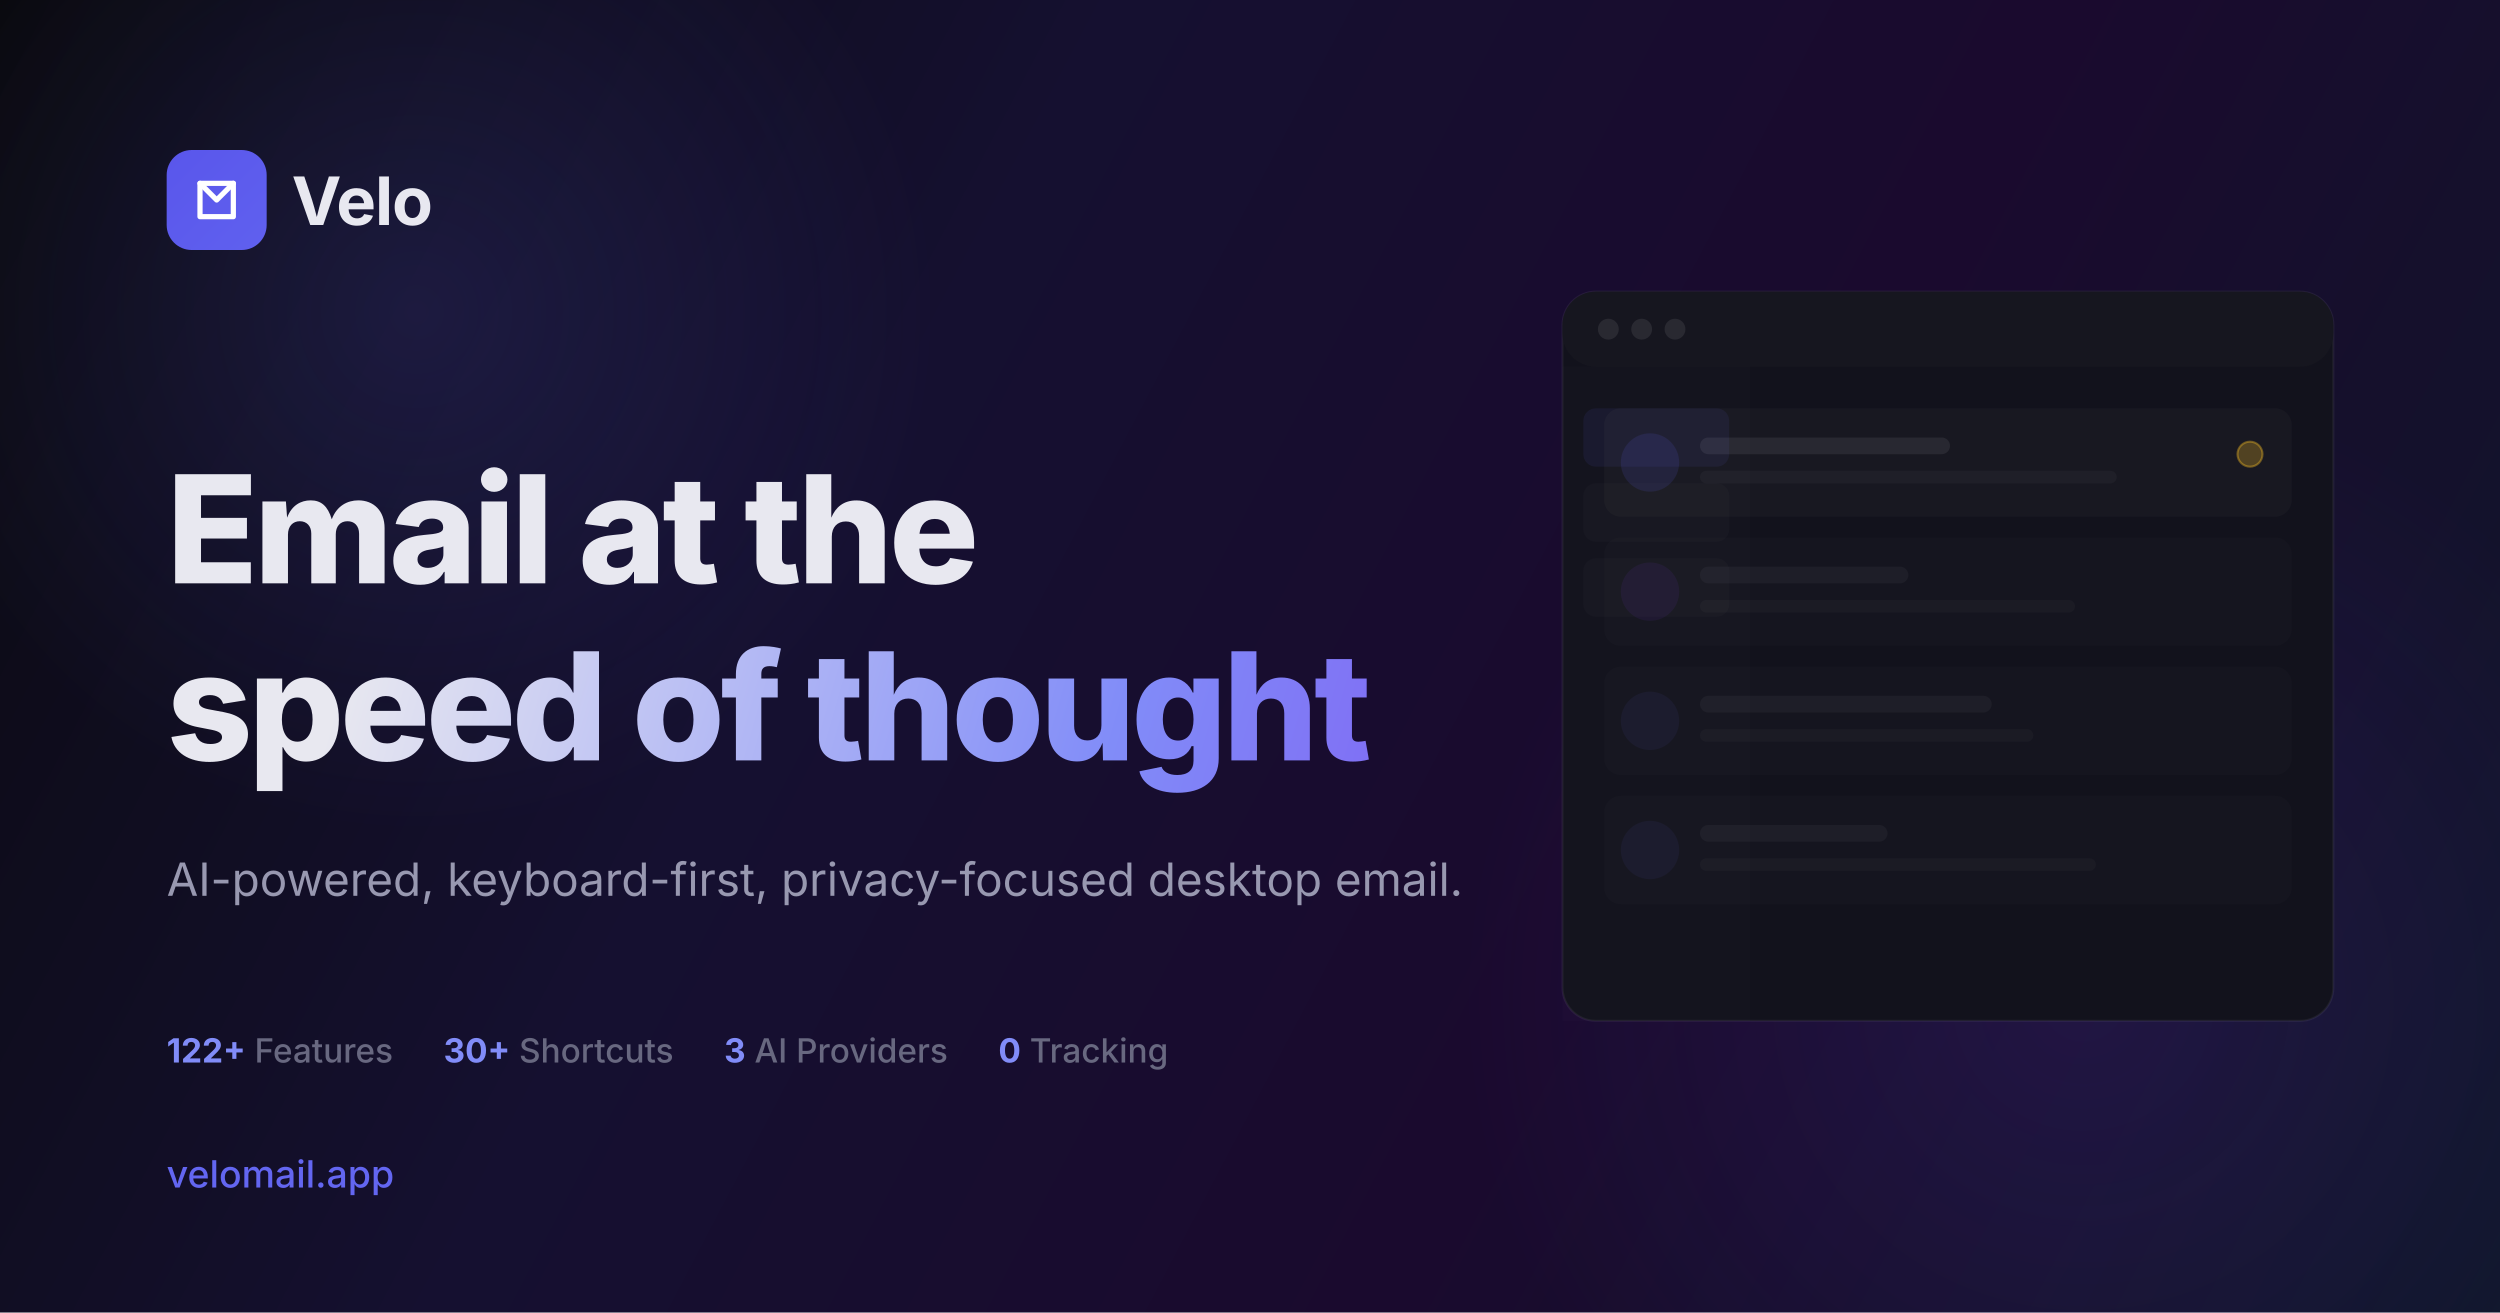
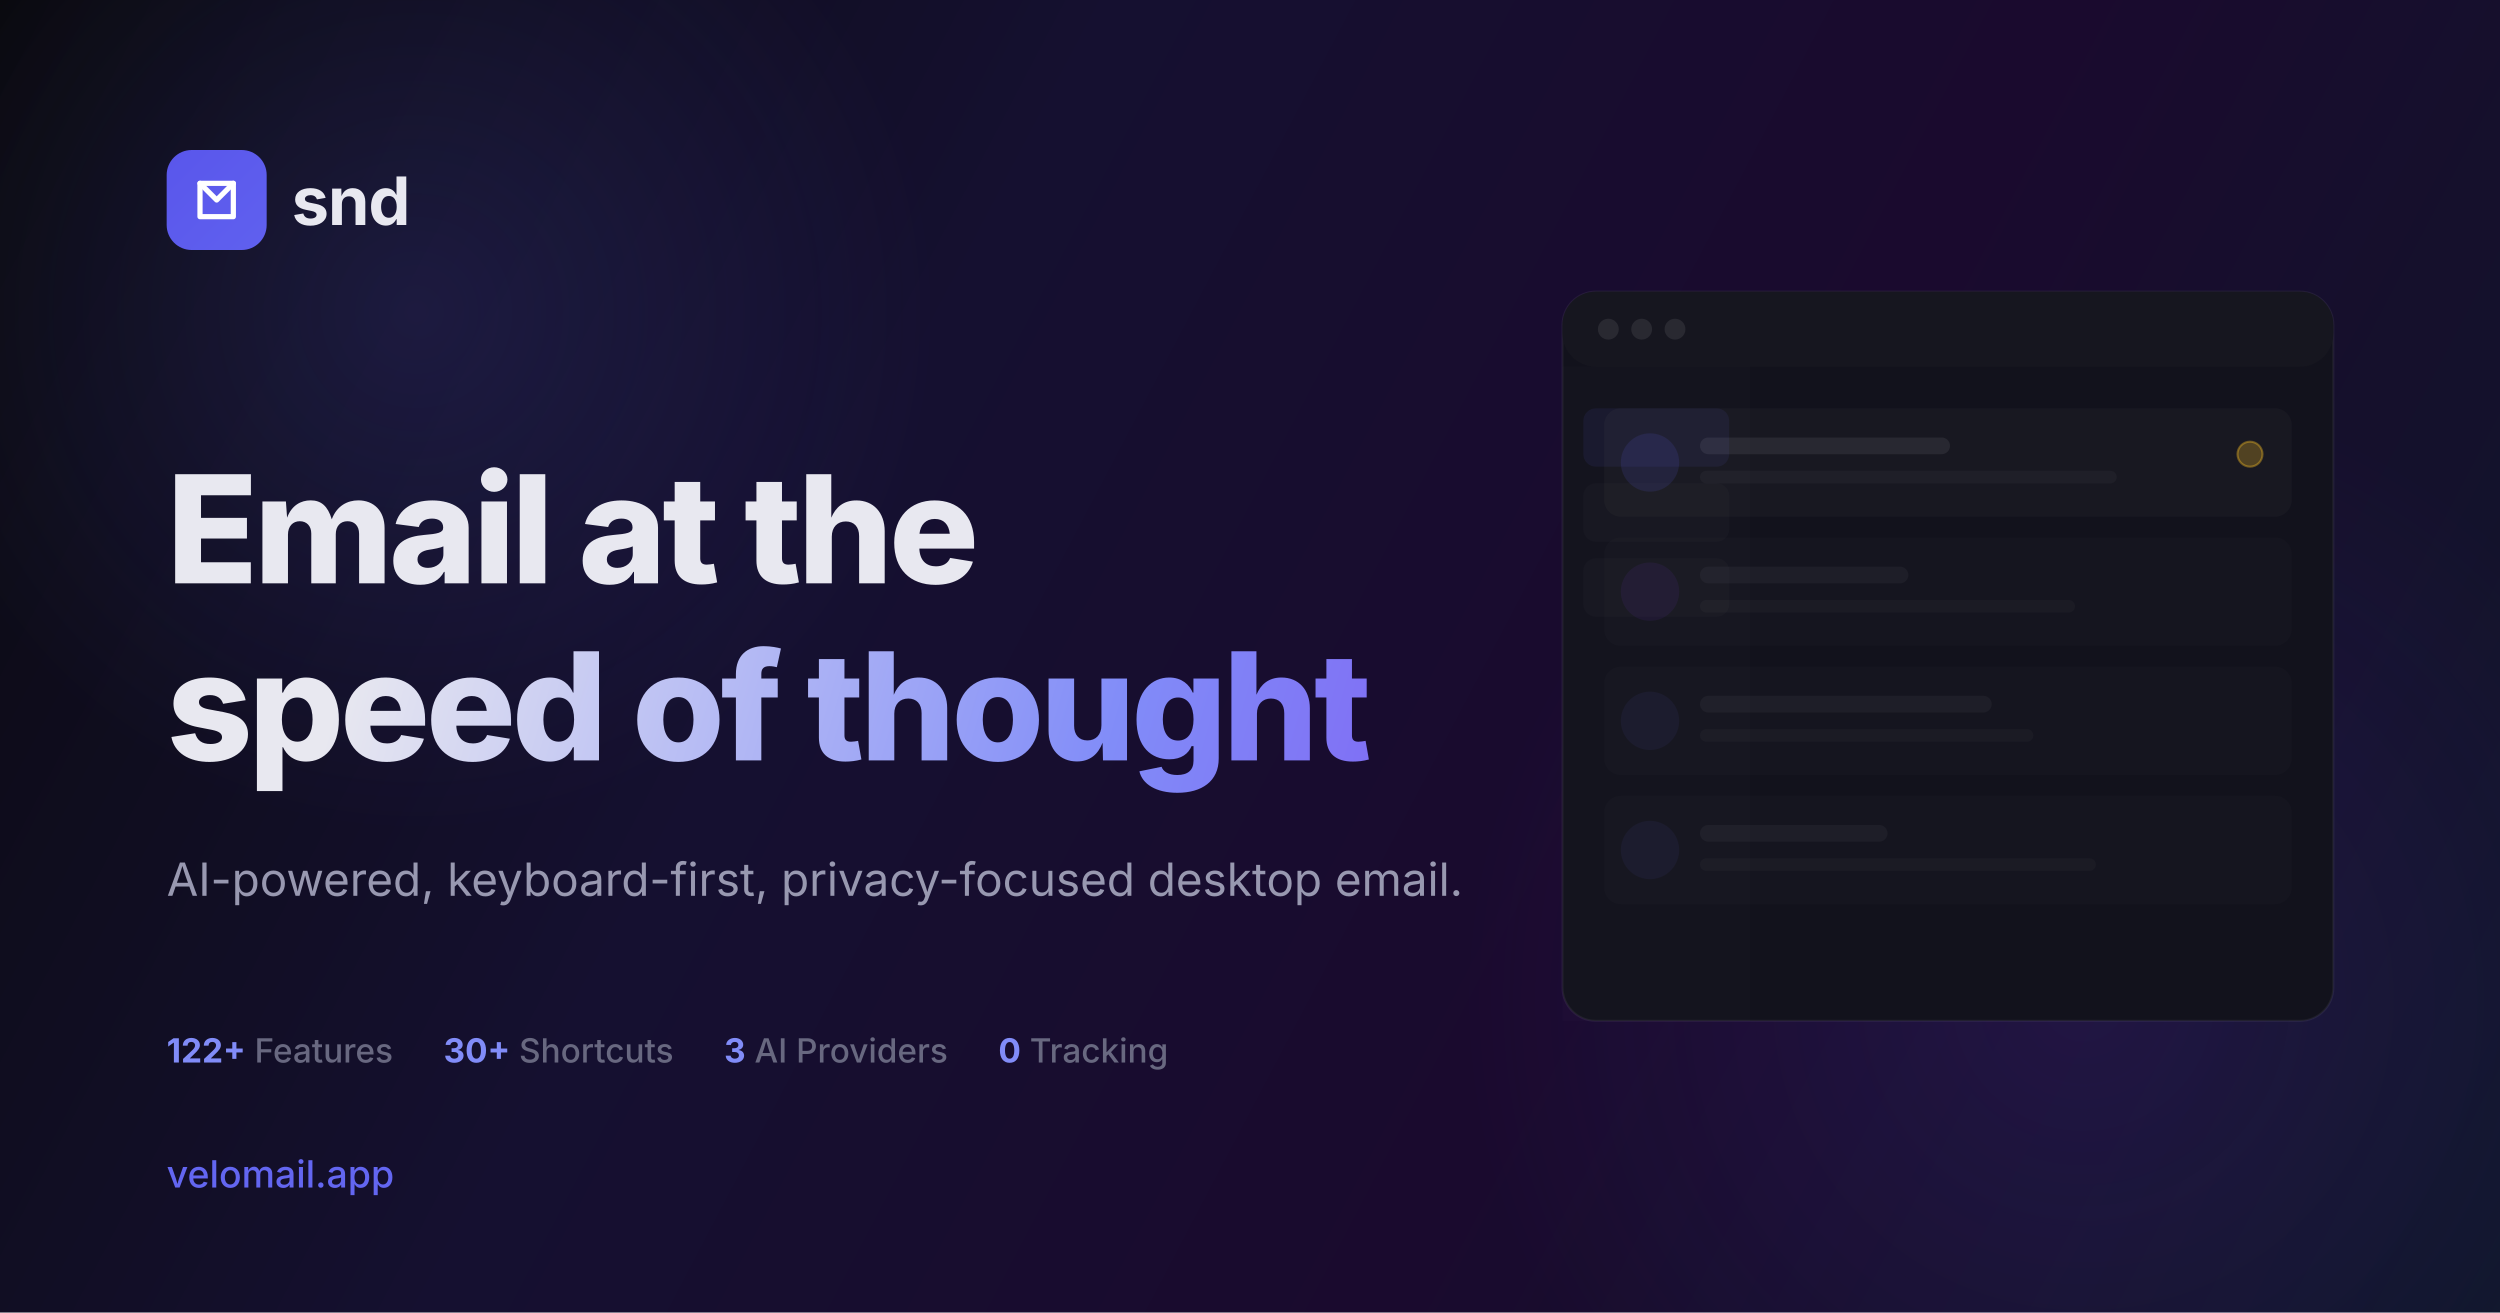
<svg xmlns="http://www.w3.org/2000/svg" width="1200" height="630" viewBox="0 0 1200 630" fill="none">
  <defs>
    <linearGradient id="bg" x1="0" y1="0" x2="1200" y2="630" gradientUnits="userSpaceOnUse">
      <stop offset="0%" stop-color="#0A0A0F" />
      <stop offset="35%" stop-color="#151030" />
      <stop offset="65%" stop-color="#1a0a2e" />
      <stop offset="100%" stop-color="#0f172a" />
    </linearGradient>
    <linearGradient id="accent" x1="0" y1="0" x2="300" y2="300" gradientUnits="userSpaceOnUse">
      <stop offset="0%" stop-color="#4F46E5" />
      <stop offset="50%" stop-color="#6366F1" />
      <stop offset="100%" stop-color="#7C3AED" />
    </linearGradient>
    <linearGradient id="textGrad" x1="200" y1="200" x2="900" y2="400" gradientUnits="userSpaceOnUse">
      <stop offset="0%" stop-color="#E8E8F0" />
      <stop offset="50%" stop-color="#818CF8" />
      <stop offset="100%" stop-color="#7C3AED" />
    </linearGradient>
    <radialGradient id="blob1" cx="200" cy="150" r="250" gradientUnits="userSpaceOnUse">
      <stop offset="0%" stop-color="#6366F1" stop-opacity="0.15" />
      <stop offset="100%" stop-color="#6366F1" stop-opacity="0" />
    </radialGradient>
    <radialGradient id="blob2" cx="1000" cy="480" r="300" gradientUnits="userSpaceOnUse">
      <stop offset="0%" stop-color="#7C3AED" stop-opacity="0.12" />
      <stop offset="100%" stop-color="#7C3AED" stop-opacity="0" />
    </radialGradient>
  </defs>
  <rect width="1200" height="630" fill="url(#bg)" />
  <circle cx="200" cy="150" r="250" fill="url(#blob1)" />
  <circle cx="1000" cy="480" r="300" fill="url(#blob2)" />
  <rect x="80" y="72" width="48" height="48" rx="12" fill="url(#accent)" />
  <path d="M96 88L104 96L112 88" stroke="white" stroke-width="2.5" stroke-linecap="round" stroke-linejoin="round" />
  <path d="M96 88H112V104H96V88Z" stroke="white" stroke-width="2.5" stroke-linecap="round" stroke-linejoin="round" />
-   <text x="140" y="108" font-family="Inter, -apple-system, sans-serif" font-size="32" font-weight="700" fill="#E8E8F0" letter-spacing="-0.5">Velo</text>
+   <text x="140" y="108" font-family="Inter, -apple-system, sans-serif" font-size="32" font-weight="700" fill="#E8E8F0" letter-spacing="-0.5">snd</text>
  <text x="80" y="280" font-family="Inter, -apple-system, sans-serif" font-size="72" font-weight="800" fill="#E8E8F0" letter-spacing="-2">Email at the</text>
  <text x="80" y="365" font-family="Inter, -apple-system, sans-serif" font-size="72" font-weight="800" fill="url(#textGrad)" letter-spacing="-2">speed of thought</text>
  <text x="80" y="430" font-family="Inter, -apple-system, sans-serif" font-size="22" font-weight="400" fill="#9898B0">AI-powered, keyboard-first, privacy-focused desktop email.</text>
  <text x="80" y="510" font-family="Inter, -apple-system, sans-serif" font-size="16" font-weight="500" fill="#686880">
    <tspan fill="#818CF8" font-weight="700">122+</tspan> Features
    <tspan dx="20" fill="#818CF8" font-weight="700">30+</tspan> Shortcuts
    <tspan dx="20" fill="#818CF8" font-weight="700">3</tspan> AI Providers
    <tspan dx="20" fill="#818CF8" font-weight="700">0</tspan> Tracking
  </text>
  <text x="80" y="570" font-family="Inter, -apple-system, sans-serif" font-size="18" font-weight="500" fill="#6366F1">velomail.app</text>
  <rect x="750" y="140" width="370" height="350" rx="16" fill="#12121C" stroke="#ffffff0f" stroke-width="1" />
  <rect x="750" y="140" width="370" height="36" rx="16" fill="#16161F" />
  <circle cx="772" cy="158" r="5" fill="#ffffff15" />
  <circle cx="788" cy="158" r="5" fill="#ffffff15" />
  <circle cx="804" cy="158" r="5" fill="#ffffff15" />
  <rect x="770" y="196" width="330" height="52" rx="8" fill="#ffffff06" />
  <circle cx="792" cy="222" r="14" fill="#6366F120" />
  <rect x="816" y="210" width="120" height="8" rx="4" fill="#ffffff12" />
  <rect x="816" y="226" width="200" height="6" rx="3" fill="#ffffff08" />
  <circle cx="1080" cy="218" r="6" fill="#FBBF2440" stroke="#FBBF2460" stroke-width="1" />
  <rect x="770" y="258" width="330" height="52" rx="8" fill="#ffffff03" />
  <circle cx="792" cy="284" r="14" fill="#7C3AED15" />
  <rect x="816" y="272" width="100" height="8" rx="4" fill="#ffffff0a" />
  <rect x="816" y="288" width="180" height="6" rx="3" fill="#ffffff06" />
  <rect x="770" y="320" width="330" height="52" rx="8" fill="#ffffff03" />
  <circle cx="792" cy="346" r="14" fill="#6366F110" />
  <rect x="816" y="334" width="140" height="8" rx="4" fill="#ffffff0a" />
  <rect x="816" y="350" width="160" height="6" rx="3" fill="#ffffff06" />
  <rect x="770" y="382" width="330" height="52" rx="8" fill="#ffffff03" />
  <circle cx="792" cy="408" r="14" fill="#6366F110" />
  <rect x="816" y="396" width="90" height="8" rx="4" fill="#ffffff0a" />
  <rect x="816" y="412" width="190" height="6" rx="3" fill="#ffffff06" />
  <rect x="750" y="176" width="90" height="314" fill="#ffffff02" stroke-width="0" />
  <rect x="760" y="196" width="70" height="28" rx="6" fill="#6366F115" />
  <rect x="760" y="232" width="70" height="28" rx="6" fill="#ffffff04" />
  <rect x="760" y="268" width="70" height="28" rx="6" fill="#ffffff04" />
</svg>
